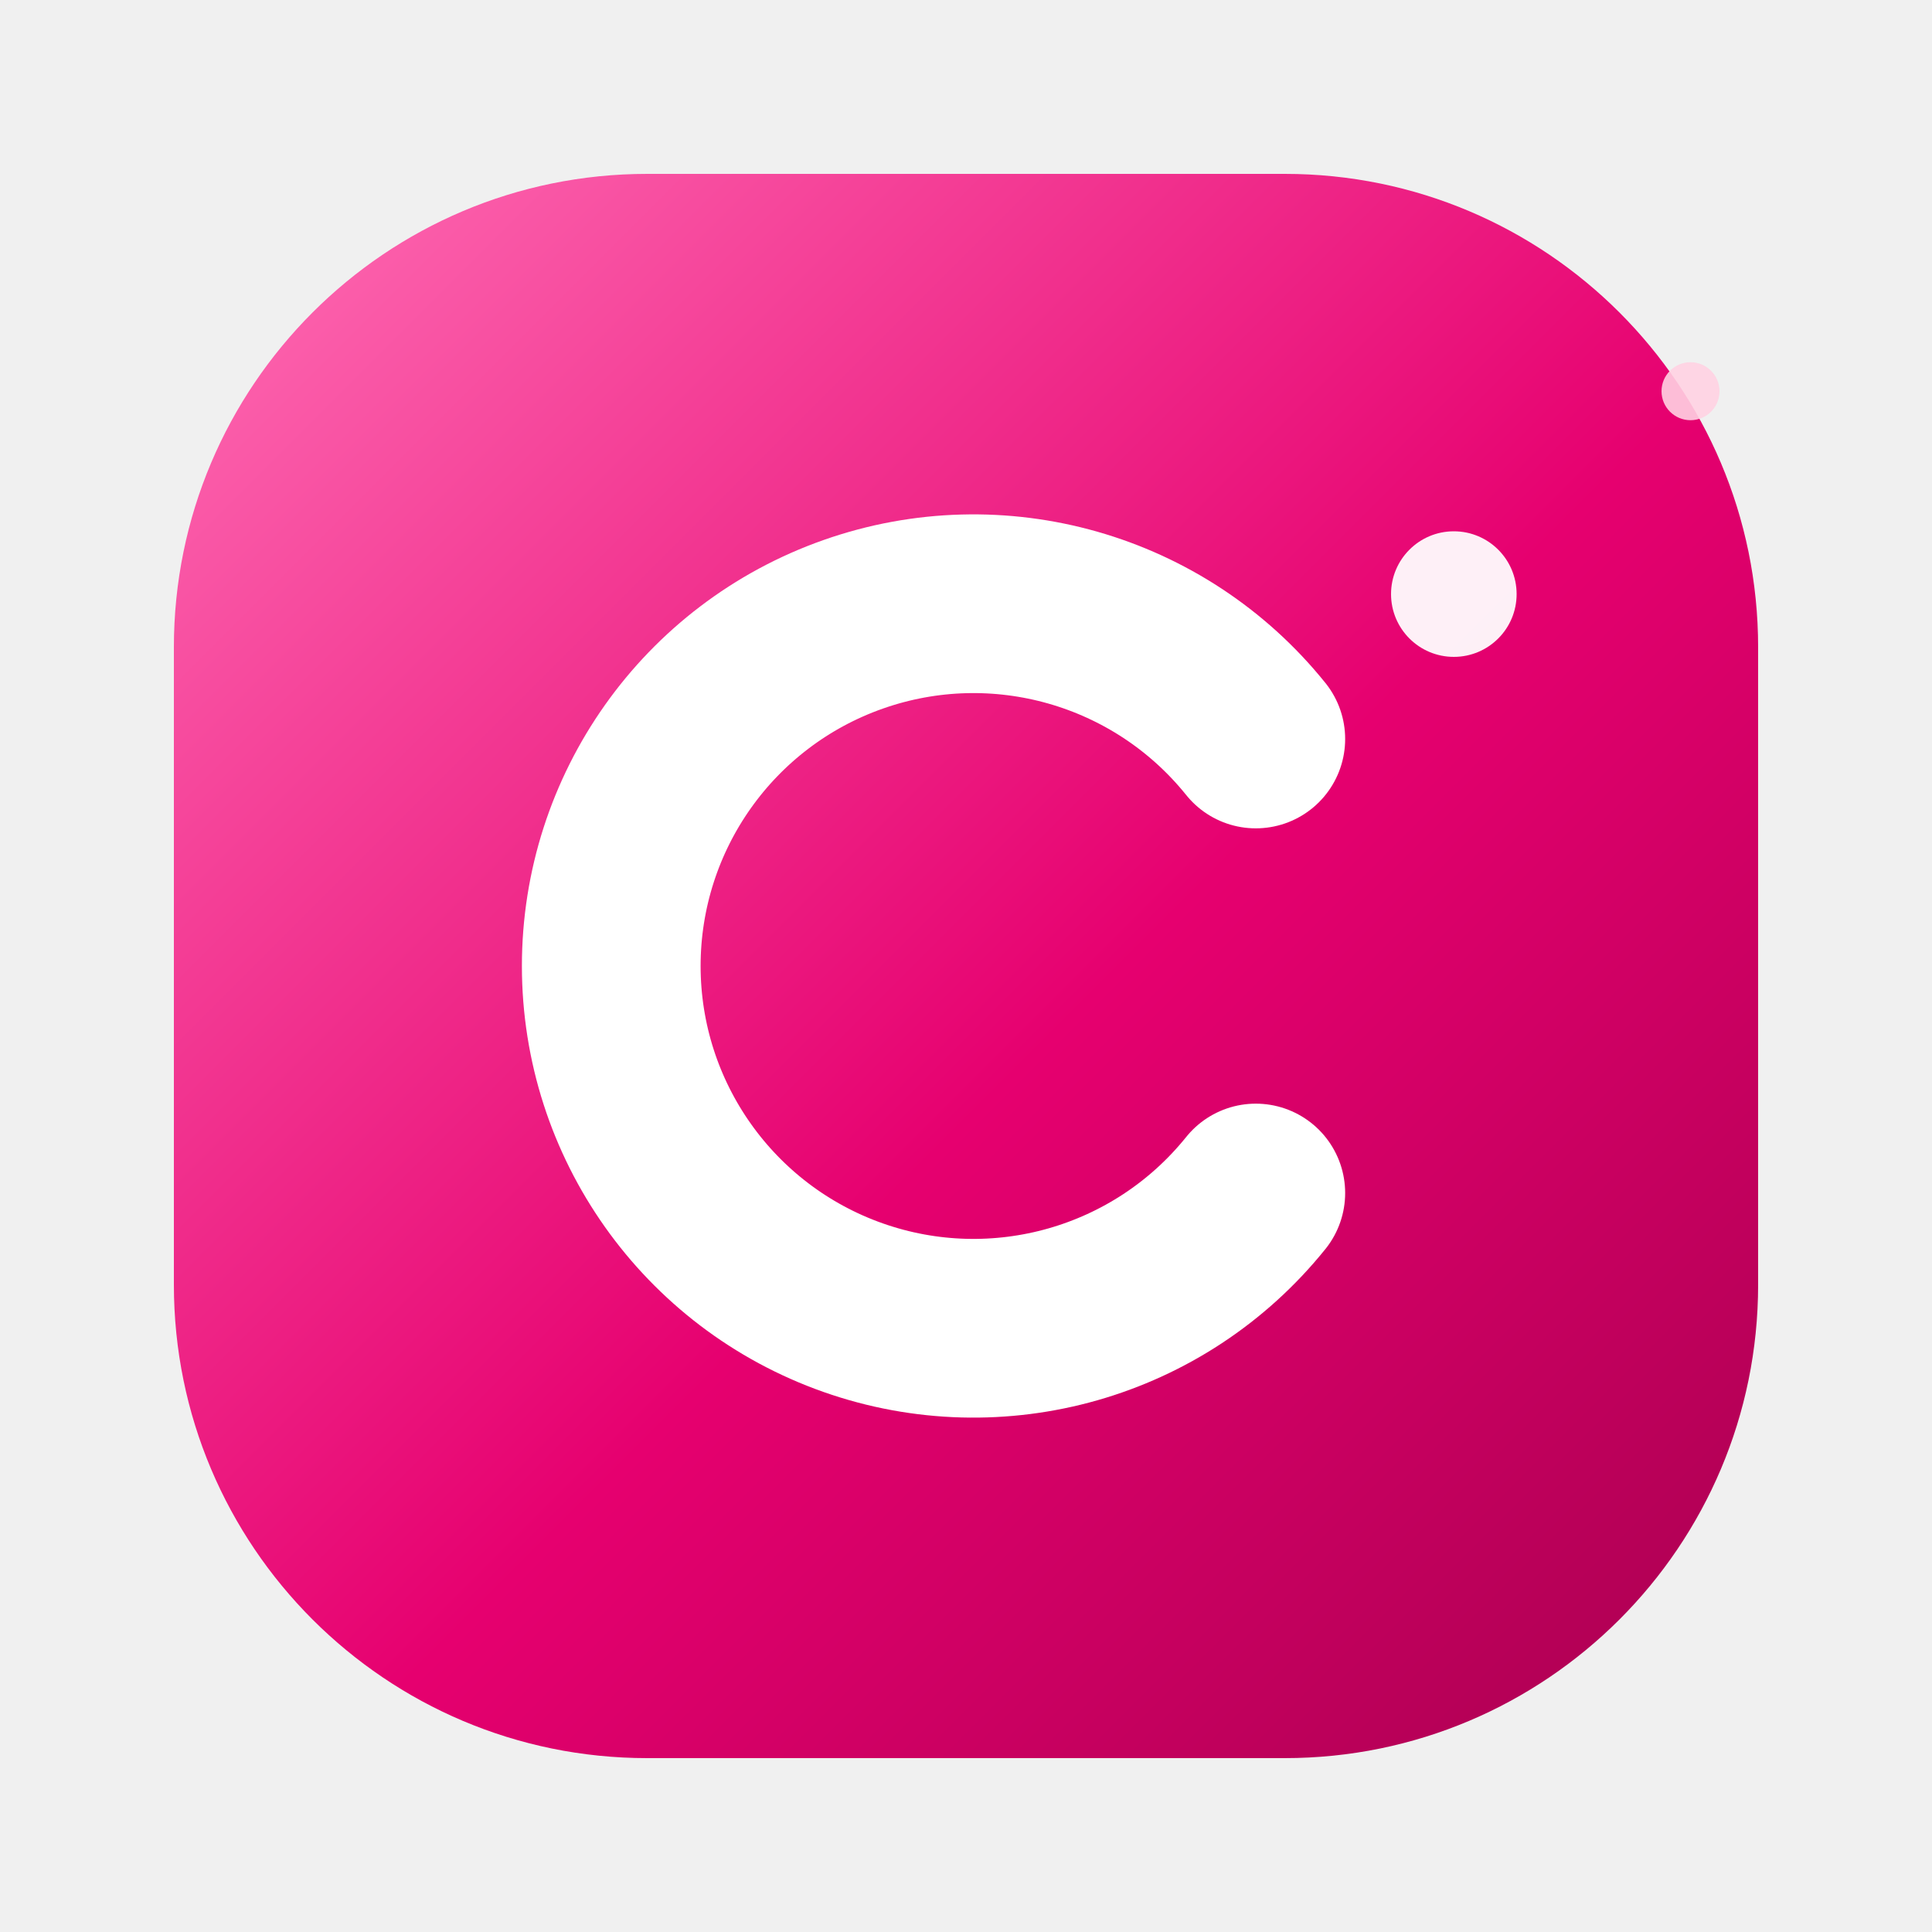
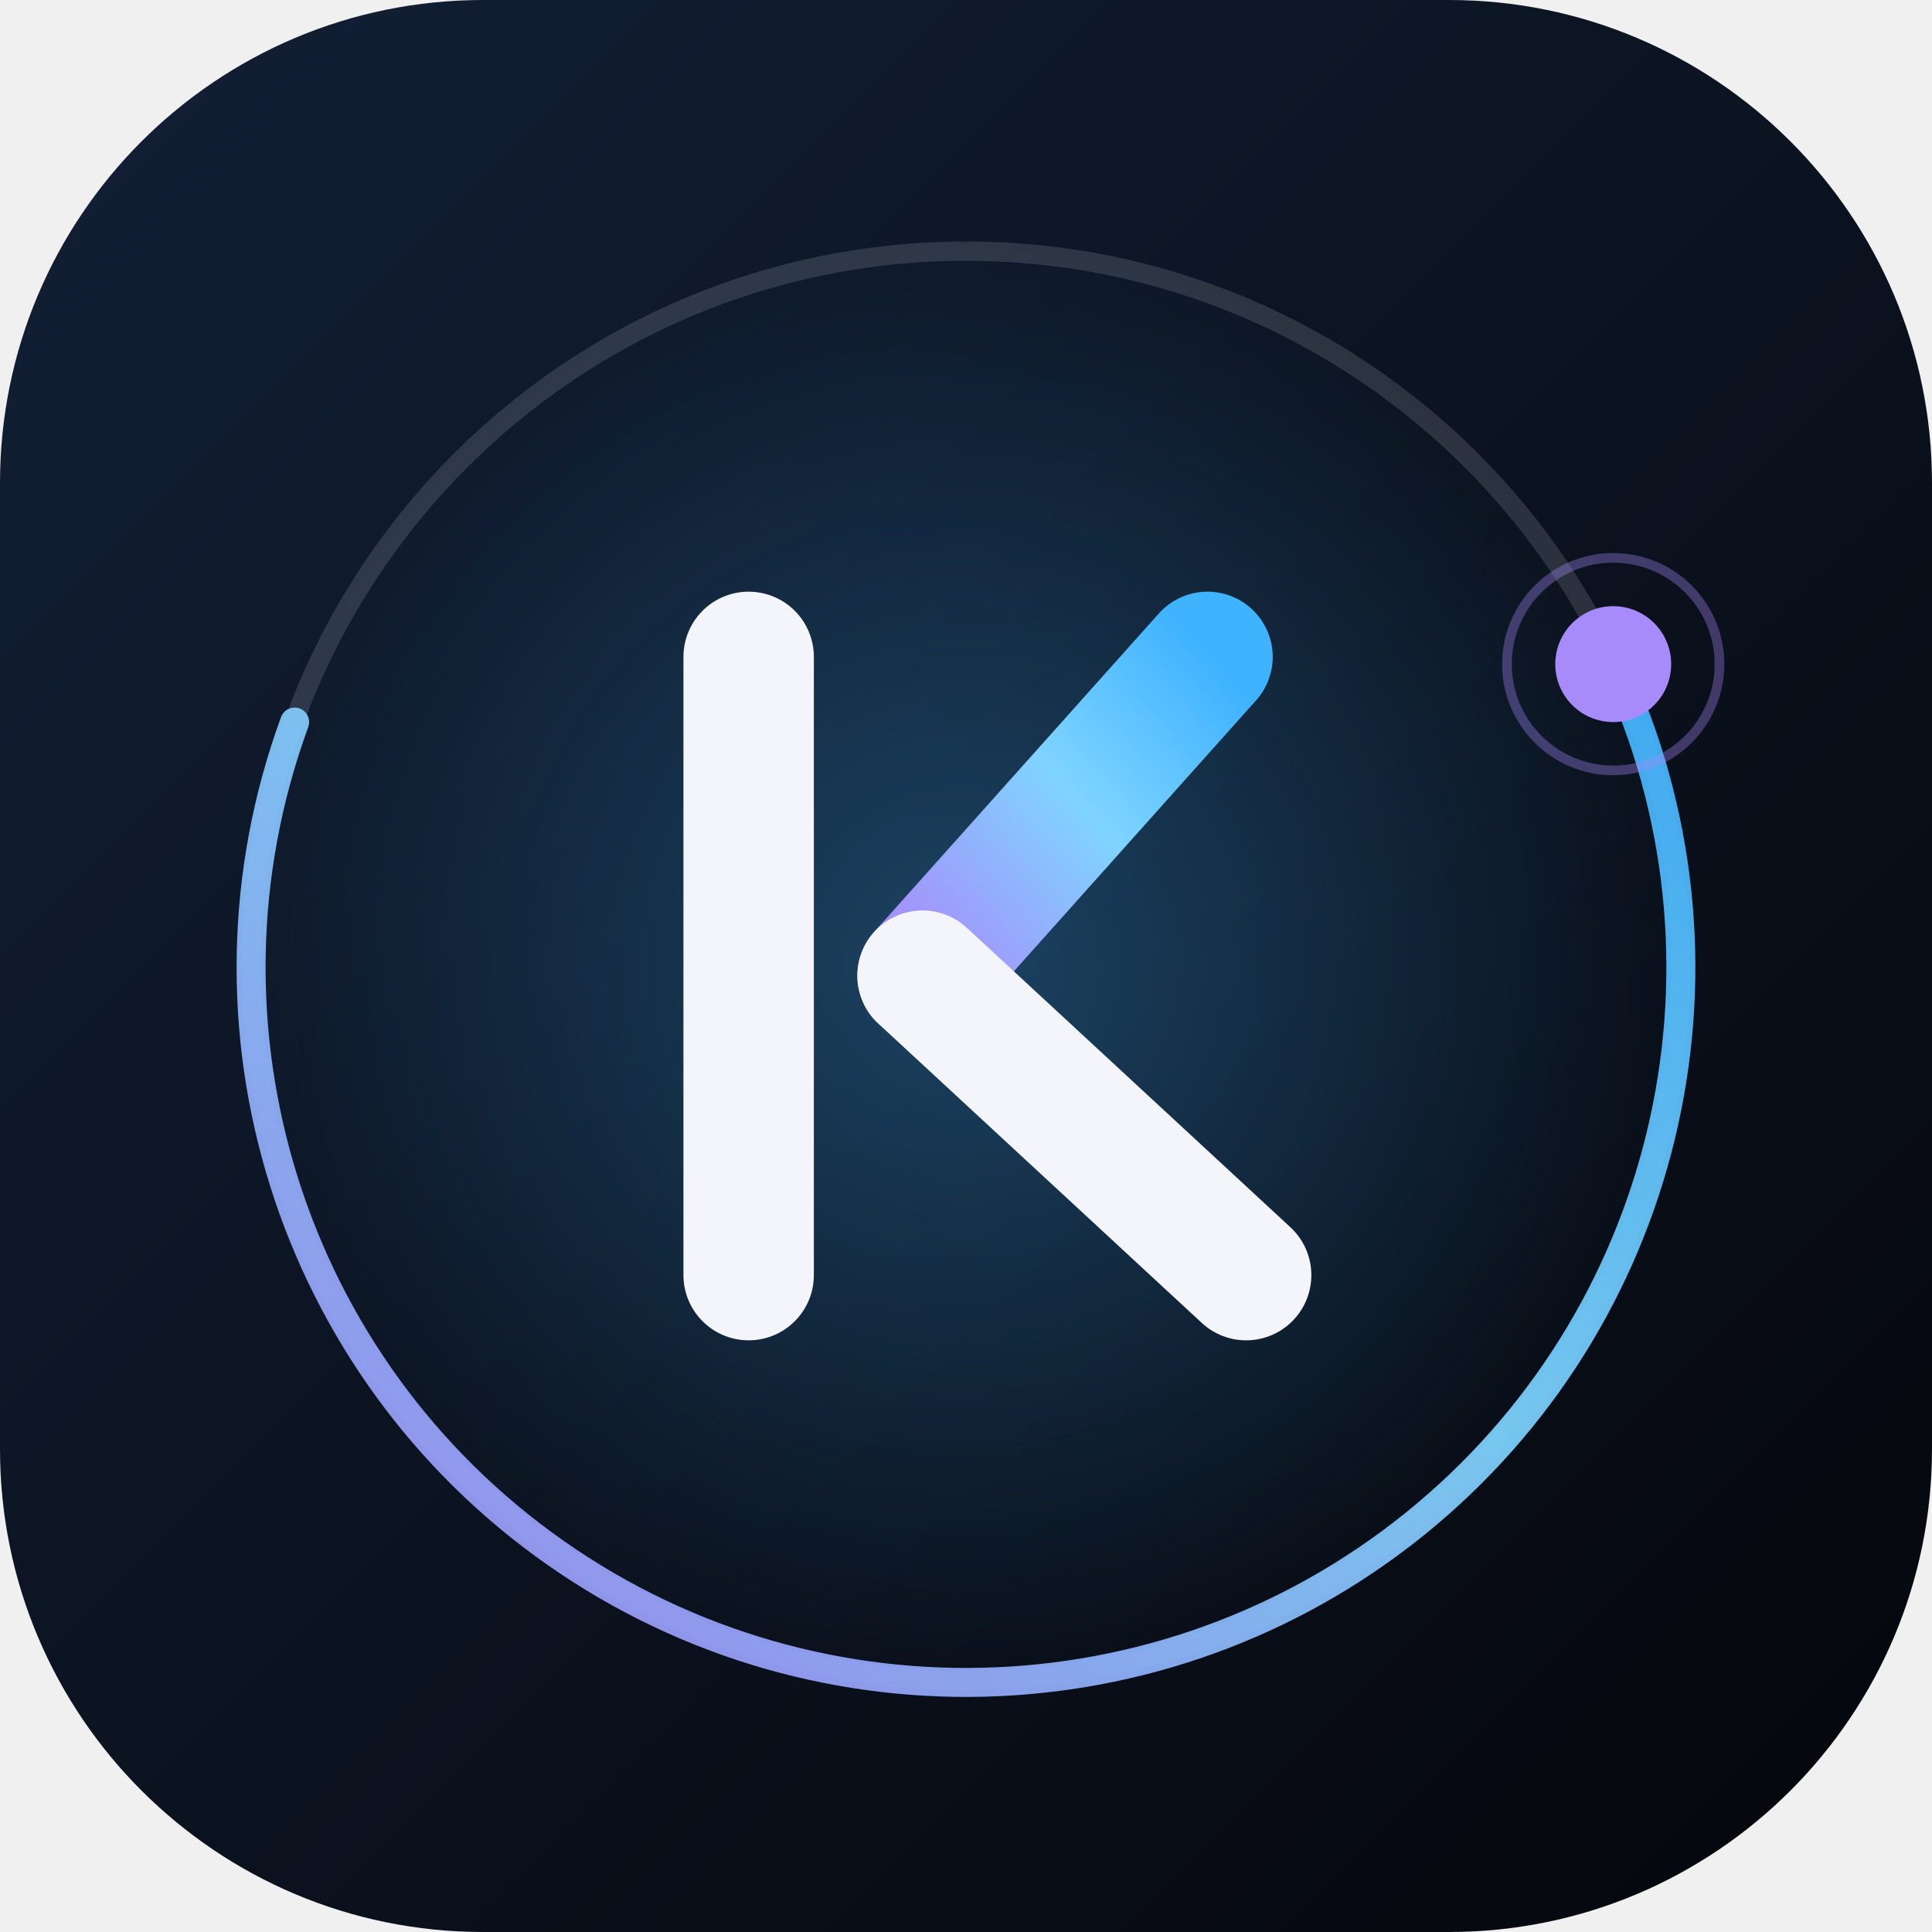
- <svg xmlns="http://www.w3.org/2000/svg" viewBox="0 0 800 800" role="img" aria-labelledby="title desc">
+ <svg xmlns="http://www.w3.org/2000/svg" viewBox="0 0 800 800" width="800" height="800" role="img" aria-label="Keepora mark: a K inside an orbit ring">
  <defs>
-     <linearGradient id="cxMarkGradient" x1="0" y1="0" x2="1" y2="1">
-       <stop offset="0" stop-color="#FF6FB5" />
-       <stop offset="0.55" stop-color="#E6006F" />
-       <stop offset="1" stop-color="#A80050" />
+     <linearGradient id="kp-tile" x1="0" y1="0" x2="1" y2="1">
+       <stop offset="0" stop-color="#122036" />
+       <stop offset="1" stop-color="#05060B" />
    </linearGradient>
+     <linearGradient id="kp-edge" x1="0" y1="1" x2="1" y2="0">
+       <stop offset="0" stop-color="#A78BFA" />
+       <stop offset="0.55" stop-color="#7FD4FF" />
+       <stop offset="1" stop-color="#40B3FF" />
+     </linearGradient>
+     <radialGradient id="kp-glow" cx="0.5" cy="0.5" r="0.5">
+       <stop offset="0" stop-color="#40B3FF" stop-opacity="0.30" />
+       <stop offset="1" stop-color="#40B3FF" stop-opacity="0" />
+     </radialGradient>
  </defs>
-   <rect x="72" y="72" width="656" height="656" rx="196" fill="url(#cxMarkGradient)" />
-   <path d="M520 306a150 150 0 1 0 0 188" fill="none" stroke="#FFFFFF" stroke-width="74" stroke-linecap="round" />
-   <circle cx="602" cy="246" r="26" fill="#FFFFFF" opacity="0.94" />
-   <circle cx="700" cy="162" r="12" fill="#FFD1E2" opacity="0.9" />
+   <rect width="800" height="800" rx="200" fill="url(#kp-tile)" />
+   <circle cx="400" cy="400" r="300" fill="url(#kp-glow)" />
+   <circle cx="400" cy="400" r="296" fill="none" stroke="#F4F5FA" stroke-opacity="0.14" stroke-width="8" />
+   <path d="M 668 275 A 296 296 0 1 1 122 299" fill="none" stroke="url(#kp-edge)" stroke-width="12" stroke-linecap="round" stroke-opacity="0.92" />
+   <path d="M 310 272 L 310 528" fill="none" stroke="#F4F5FA" stroke-width="54" stroke-linecap="round" />
+   <path d="M 500 272 L 382 404" fill="none" stroke="url(#kp-edge)" stroke-width="54" stroke-linecap="round" />
+   <path d="M 382 404 L 516 528" fill="none" stroke="#F4F5FA" stroke-width="54" stroke-linecap="round" />
+   <circle cx="668" cy="275" r="44" fill="none" stroke="#A78BFA" stroke-opacity="0.35" stroke-width="4" />
+   <circle cx="668" cy="275" r="24" fill="#A78BFA" />
</svg>
